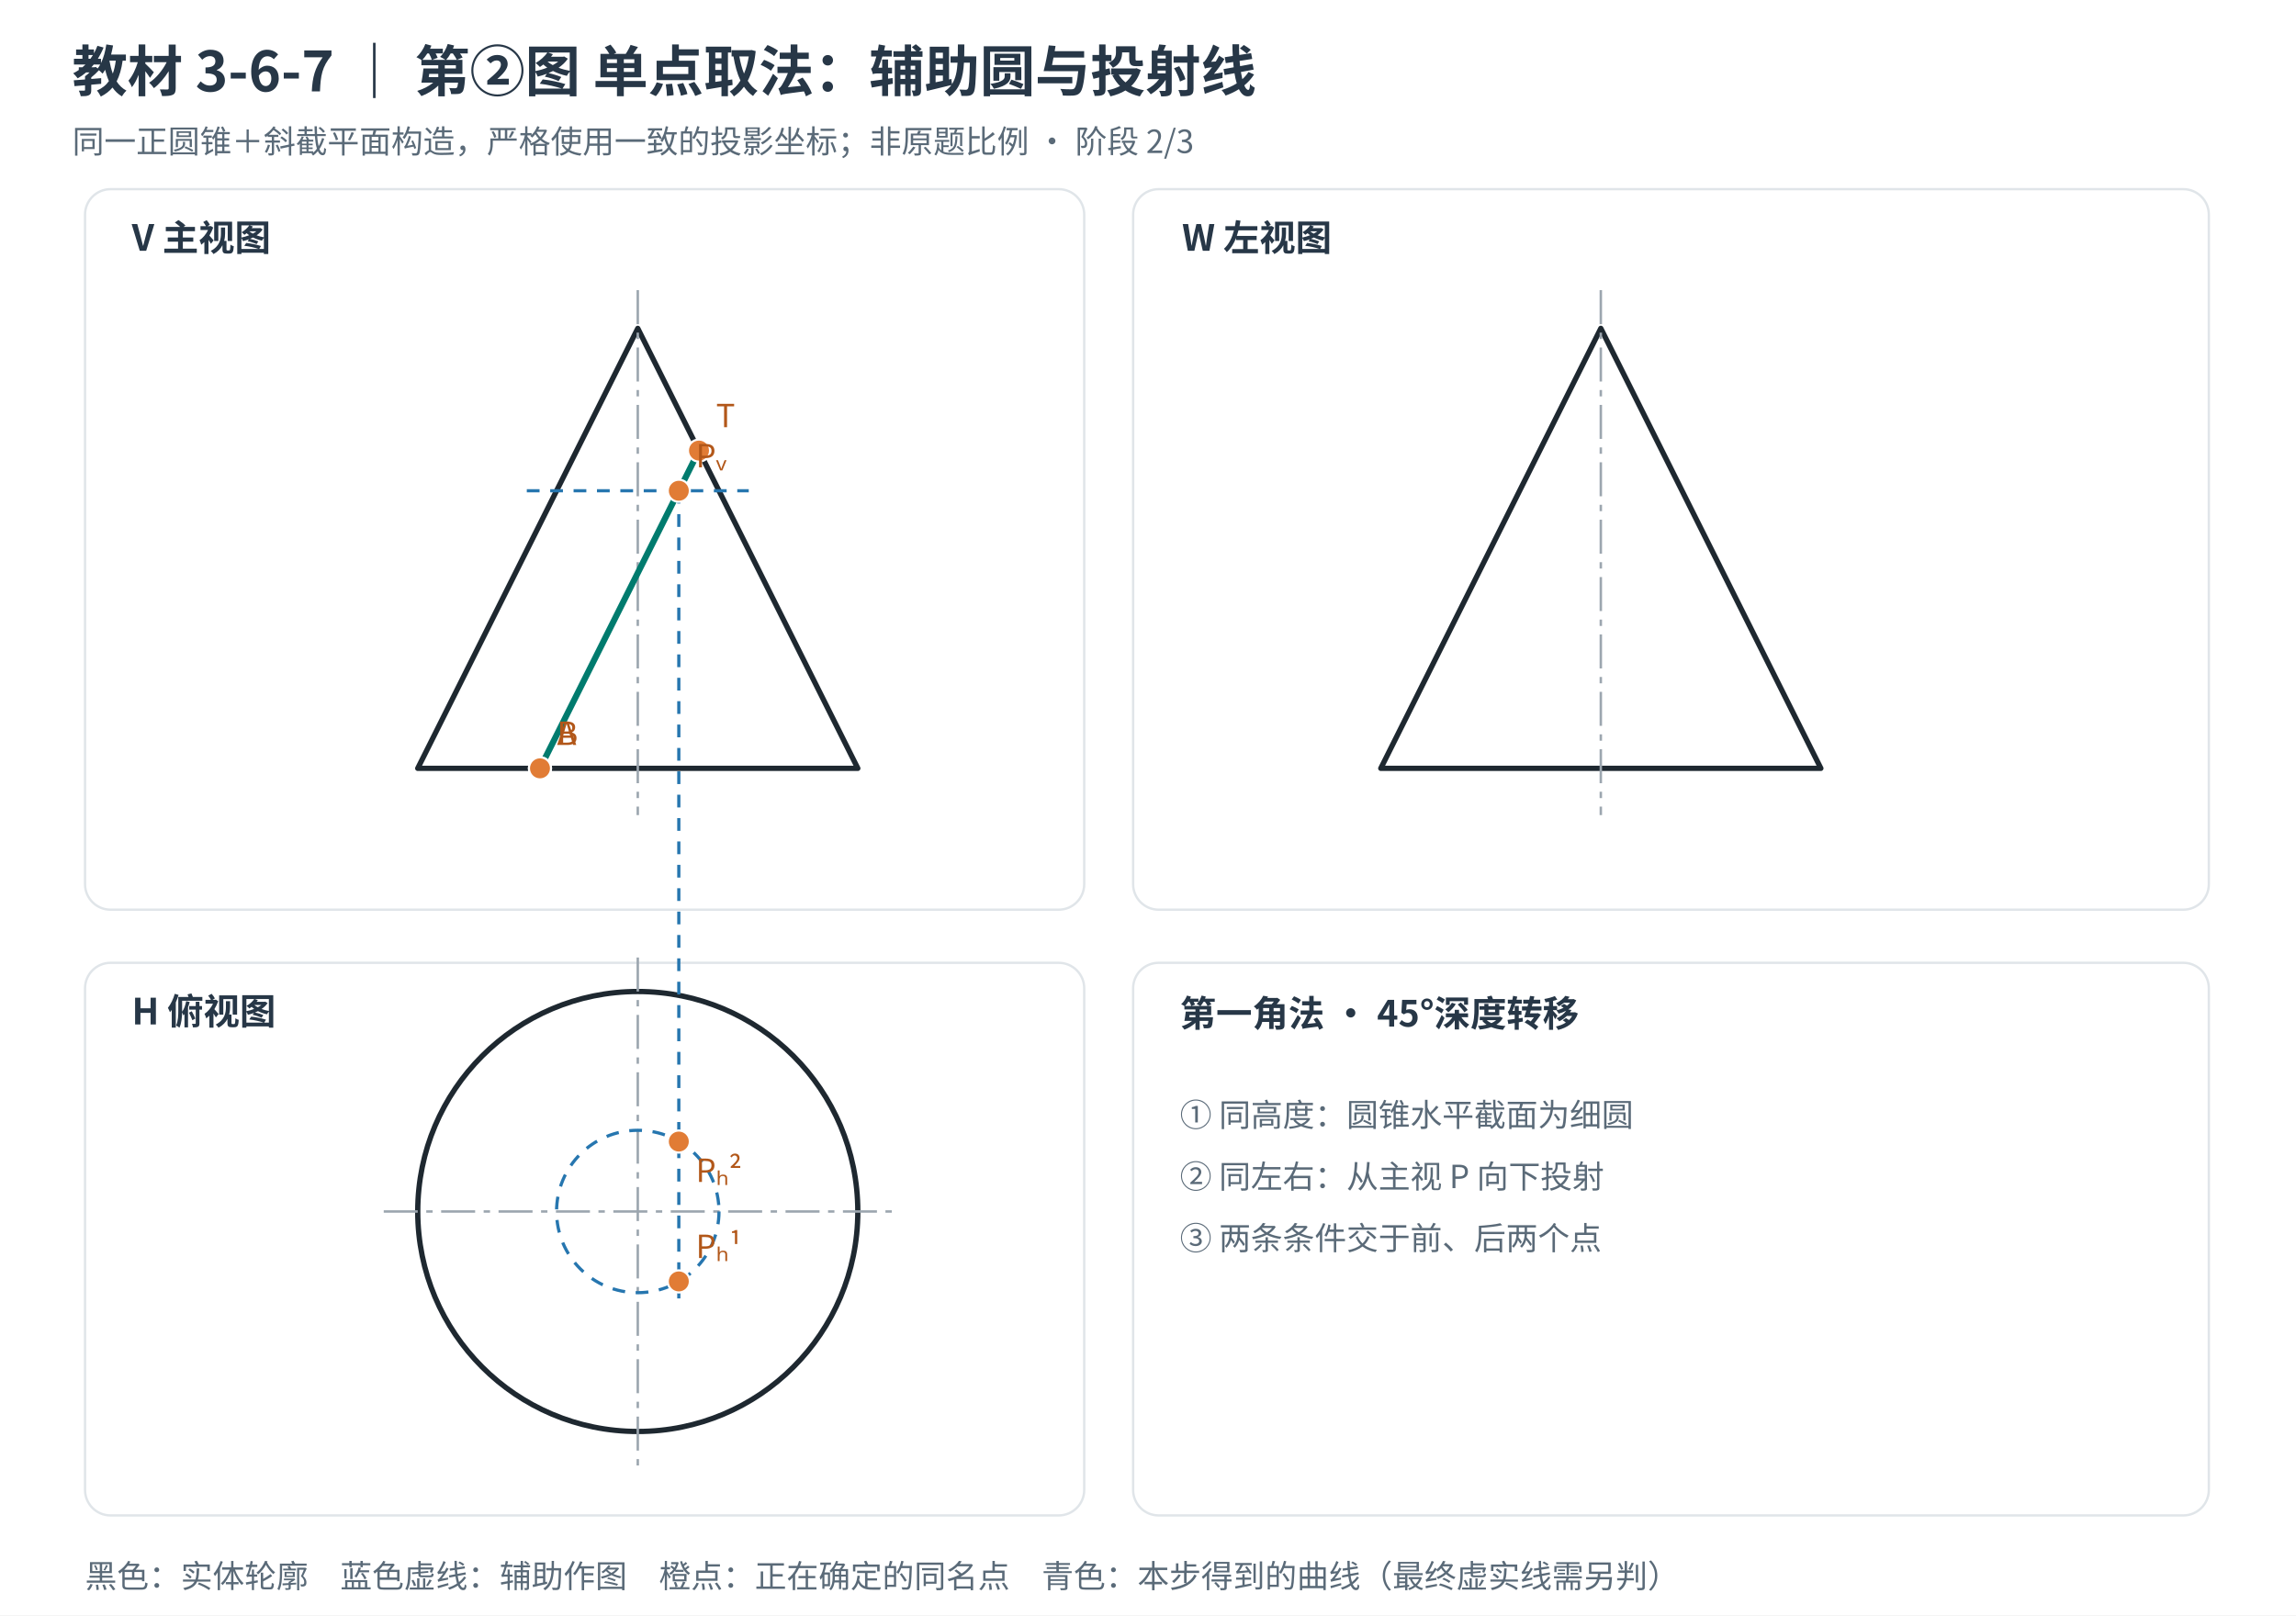
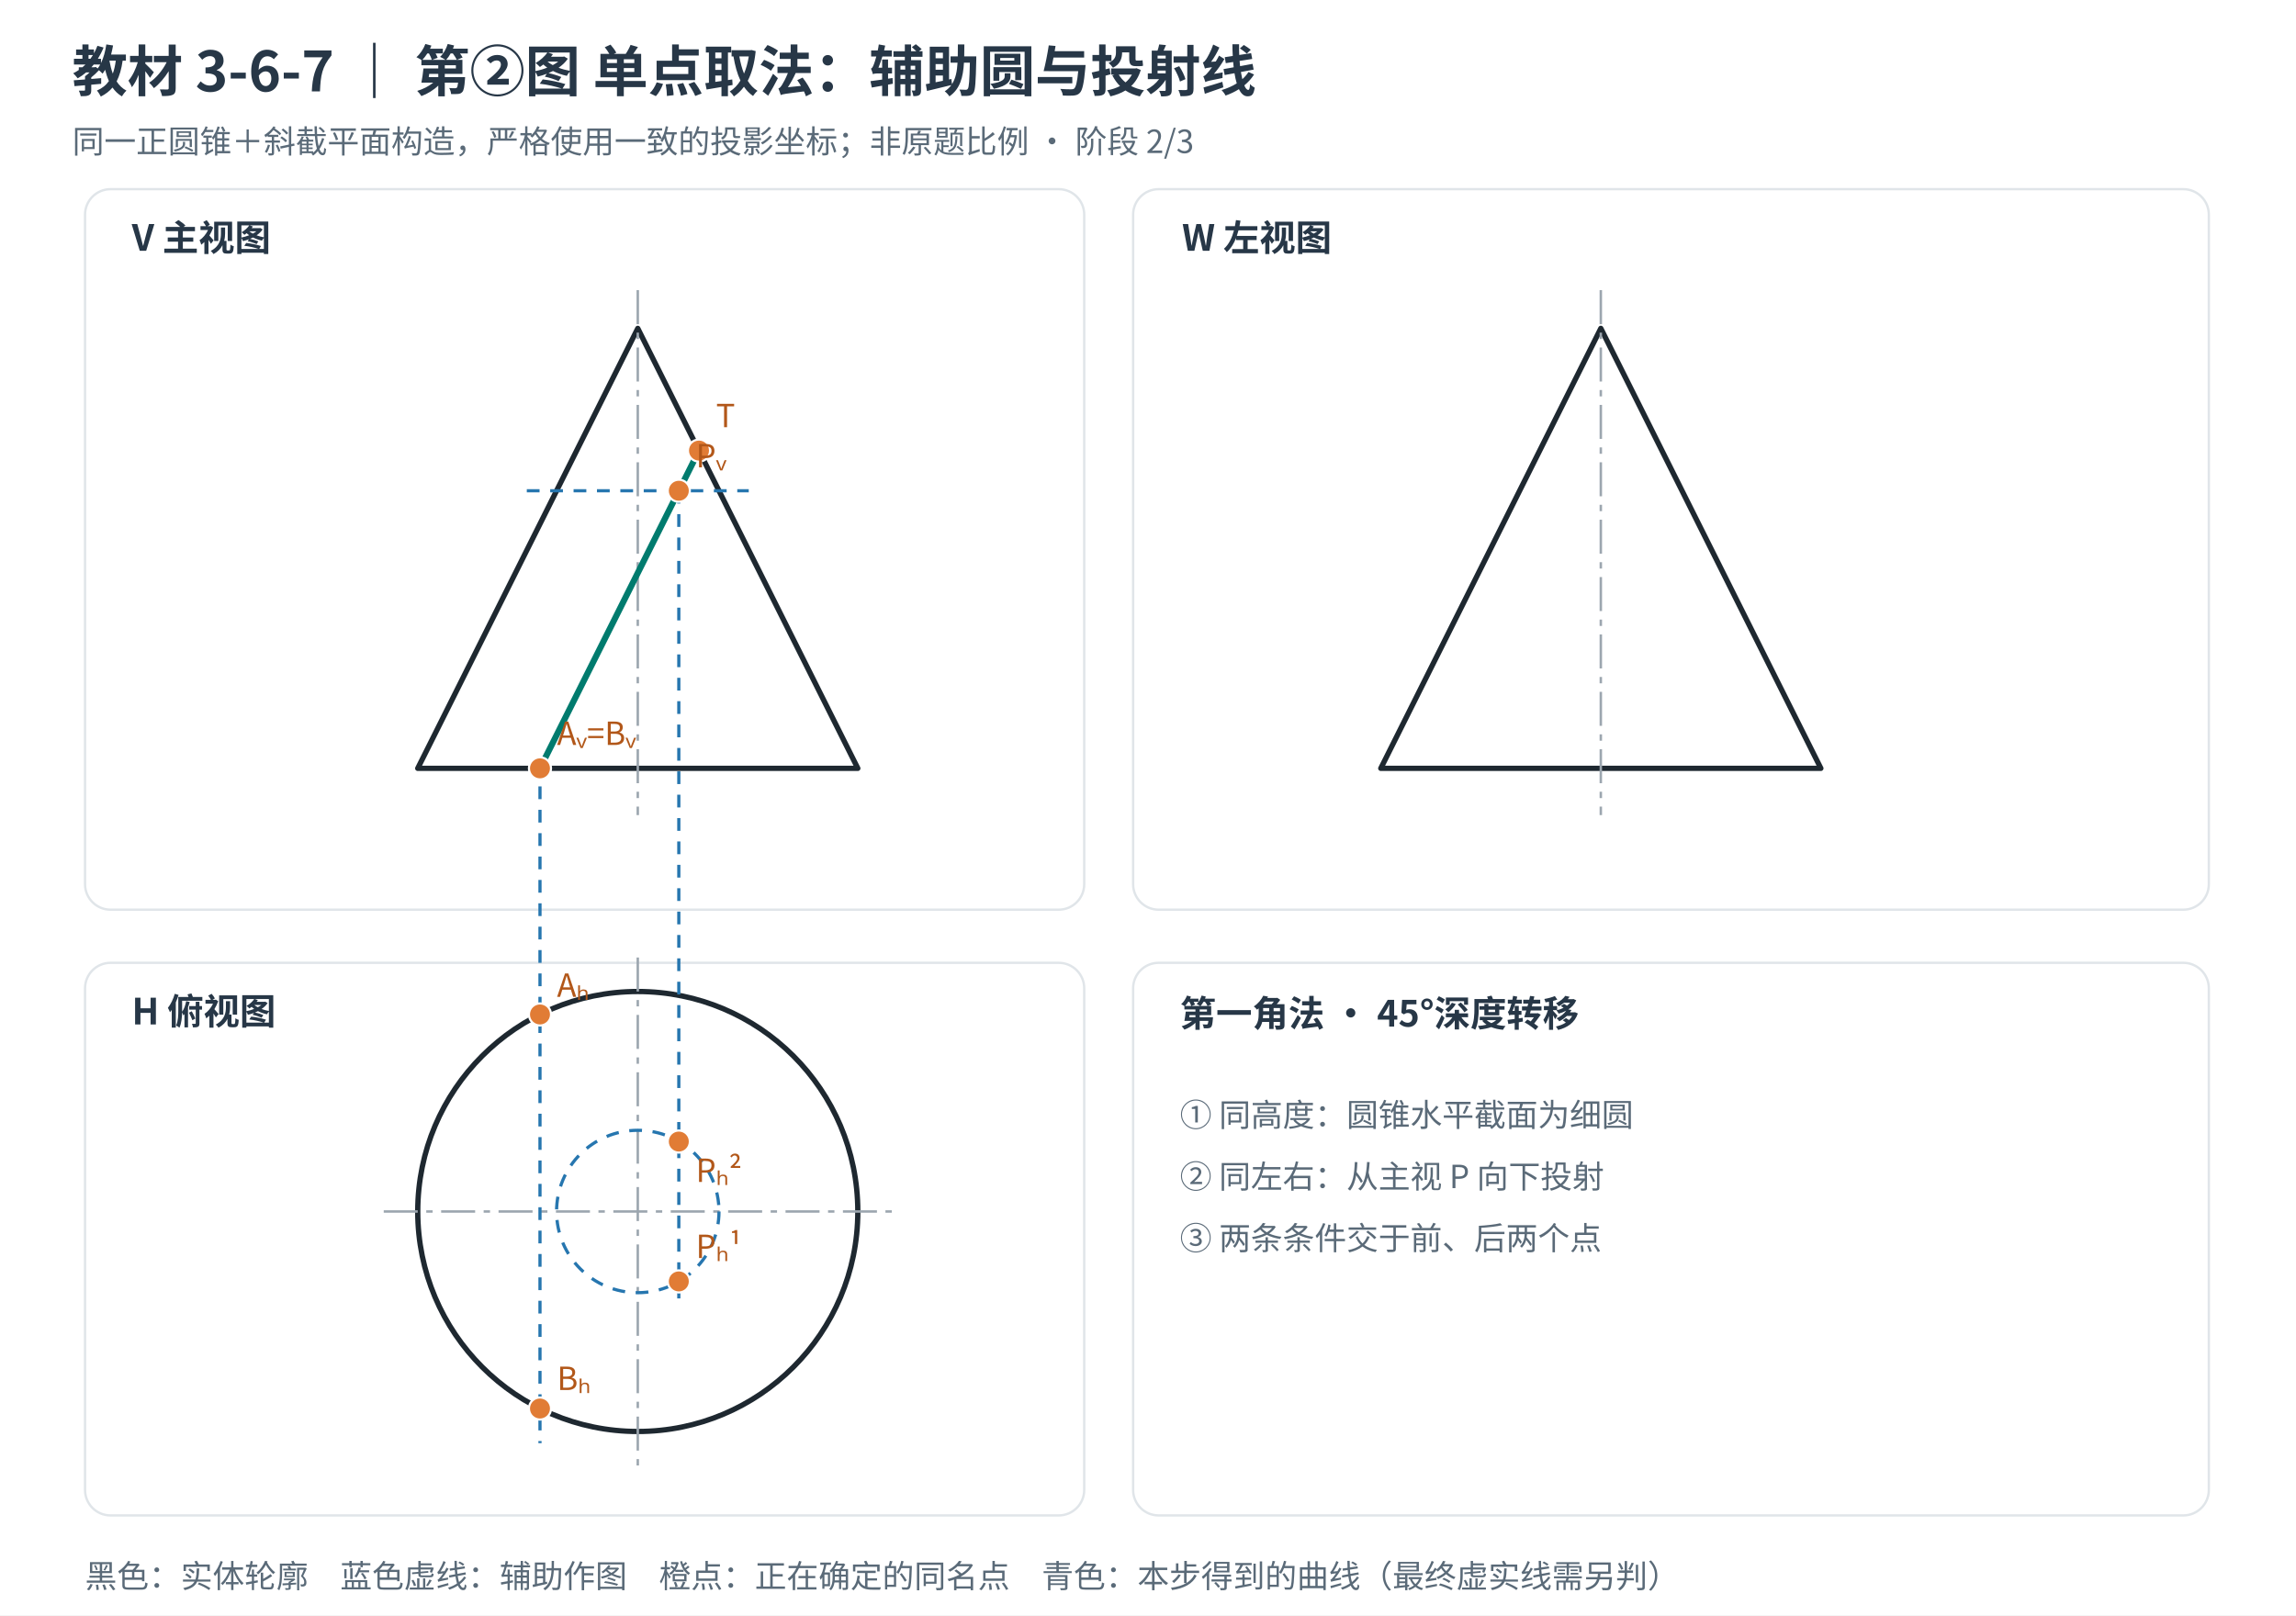
<svg xmlns="http://www.w3.org/2000/svg" viewBox="0 0 1080 760" role="img" aria-label="教材 3-6-7 ｜ 第②图 单点取法：辅助圆与投射线">
  <rect width="1080" height="760" fill="white" />
  <style>text{font-family:'Noto Sans CJK SC','Microsoft YaHei',sans-serif;fill:#273747;font-size:17px}.top{font-size:26px;font-weight:650}.view{font-size:17px;font-weight:650}.note{font-size:15px;fill:#5a6a78}.ptlabel{font-size:15px;fill:#b25719}.panel{fill:#fff;stroke:#e0e5e9;stroke-width:1.1}.obj{stroke:#1e2830;stroke-width:2.5;fill:none;stroke-linecap:round;stroke-linejoin:round}.aux{stroke:#2676af;stroke-width:1.5;stroke-dasharray:6 5;fill:none}.axis{stroke:#9ca6af;stroke-width:1.15;stroke-dasharray:16 4 3 4;fill:none}.guide{stroke:#9cabb6;stroke-width:1.2;stroke-dasharray:5 4;fill:none}.new{stroke:#007b6e;stroke-width:2.9;fill:none;stroke-linecap:round;stroke-linejoin:round}.dot{fill:#e17c35;stroke:white;stroke-width:1}.boundary{stroke:#203043;stroke-width:2.1;fill:none}.trans{stroke:#577fa4;stroke-width:1.8;stroke-dasharray:12 4;fill:none}</style>
  <text class="top" x="34" y="43">教材 3-6-7 ｜ 第②图 单点取法：辅助圆与投射线</text>
  <text class="note" x="34" y="72">同一正圆锥＋斜截平面构造，严格使用一致的投影坐标；非原题比例 · 阶段 2/3</text>
  <rect class="panel" x="40" y="89" width="470" height="339" rx="12" />
  <rect class="panel" x="40" y="453" width="470" height="260" rx="12" />
  <rect class="panel" x="533" y="89" width="506" height="339" rx="12" />
  <rect class="panel" x="533" y="453" width="506" height="260" rx="12" />
  <text class="view" x="62" y="118">V 主视图</text>
  <text class="view" x="62" y="482">H 俯视图</text>
  <text class="view" x="556" y="118">W 左视图</text>
  <text class="view" x="555" y="483">第一角法 · 45°深度转移</text>
  <path class="obj" d="M196.5 361.5 L300 154.5 L403.5 361.5 Z" />
  <path class="obj" d="M649.5 361.5 L753 154.5 L856.5 361.5 Z" />
  <circle class="obj" cx="300.0" cy="570.0" r="103.5" />
  <line class="axis" x1="300.0" y1="136.5" x2="300.0" y2="383.5" />
  <line class="axis" x1="753.0" y1="136.5" x2="753.0" y2="383.5" />
  <line class="axis" x1="300.0" y1="450.5" x2="300.0" y2="689.5" />
  <line class="axis" x1="180.5" y1="570.0" x2="419.5" y2="570.0" />
  <path class="new" d="M254.0 361.5 L254.0 361.5" />
  <path class="new" d="M254.0 361.5 L328.8 212.0" />
  <circle class="dot" cx="254.0" cy="361.5" r="5.2" />
-   <text class="ptlabel" x="262.0" y="350.5">A</text>
+   <text class="ptlabel" x="262.0" y="350.5">Aᵥ=Bᵥ</text>
  <circle class="dot" cx="328.8" cy="212.0" r="5.2" />
  <text class="ptlabel" x="336.8" y="201.0">T</text>
-   <circle class="dot" cx="254.0" cy="361.5" r="5.2" />
-   <text class="ptlabel" x="262.0" y="350.5">B</text>
  <line class="aux" x1="247.8" y1="230.9" x2="352.2" y2="230.9" />
  <circle class="aux" cx="300.0" cy="570.0" r="38.2" />
  <line class="aux" x1="319.3" y1="230.9" x2="319.3" y2="612.9" />
  <circle class="dot" cx="319.3" cy="230.9" r="5.2" />
  <text class="ptlabel" x="327.3" y="219.9">Pᵥ</text>
  <circle class="dot" cx="319.3" cy="602.9" r="5.2" />
  <text class="ptlabel" x="327.3" y="591.9">Pₕ¹</text>
  <circle class="dot" cx="319.3" cy="537.1" r="5.2" />
  <text class="ptlabel" x="327.3" y="556.1">Pₕ²</text>
  <text class="note" x="555" y="530">① 同高度：圆锥水平截面为细圆</text>
  <text class="note" x="555" y="559">② 同左右：从主视 P 向下投射</text>
  <text class="note" x="555" y="588">③ 两条条件交于前、后两个点</text>
  <text class="note" x="40" y="747">黑色：实体轮廓　蓝色虚线：辅助作图　橙点：正在确定的同名点　青色：本步得到的曲线（最终虚实线需另判）</text>
+   <line class="aux" x1="254.0" y1="370.0" x2="254.0" y2="679.0" />
+   <circle class="dot" cx="254.0" cy="477.3" r="5.2" />
+   <text class="ptlabel" x="262.0" y="469.0">Aₕ</text>
+   <circle class="dot" cx="254.0" cy="662.7" r="5.2" />
+   <text class="ptlabel" x="262.0" y="654.0">Bₕ</text>
</svg>
